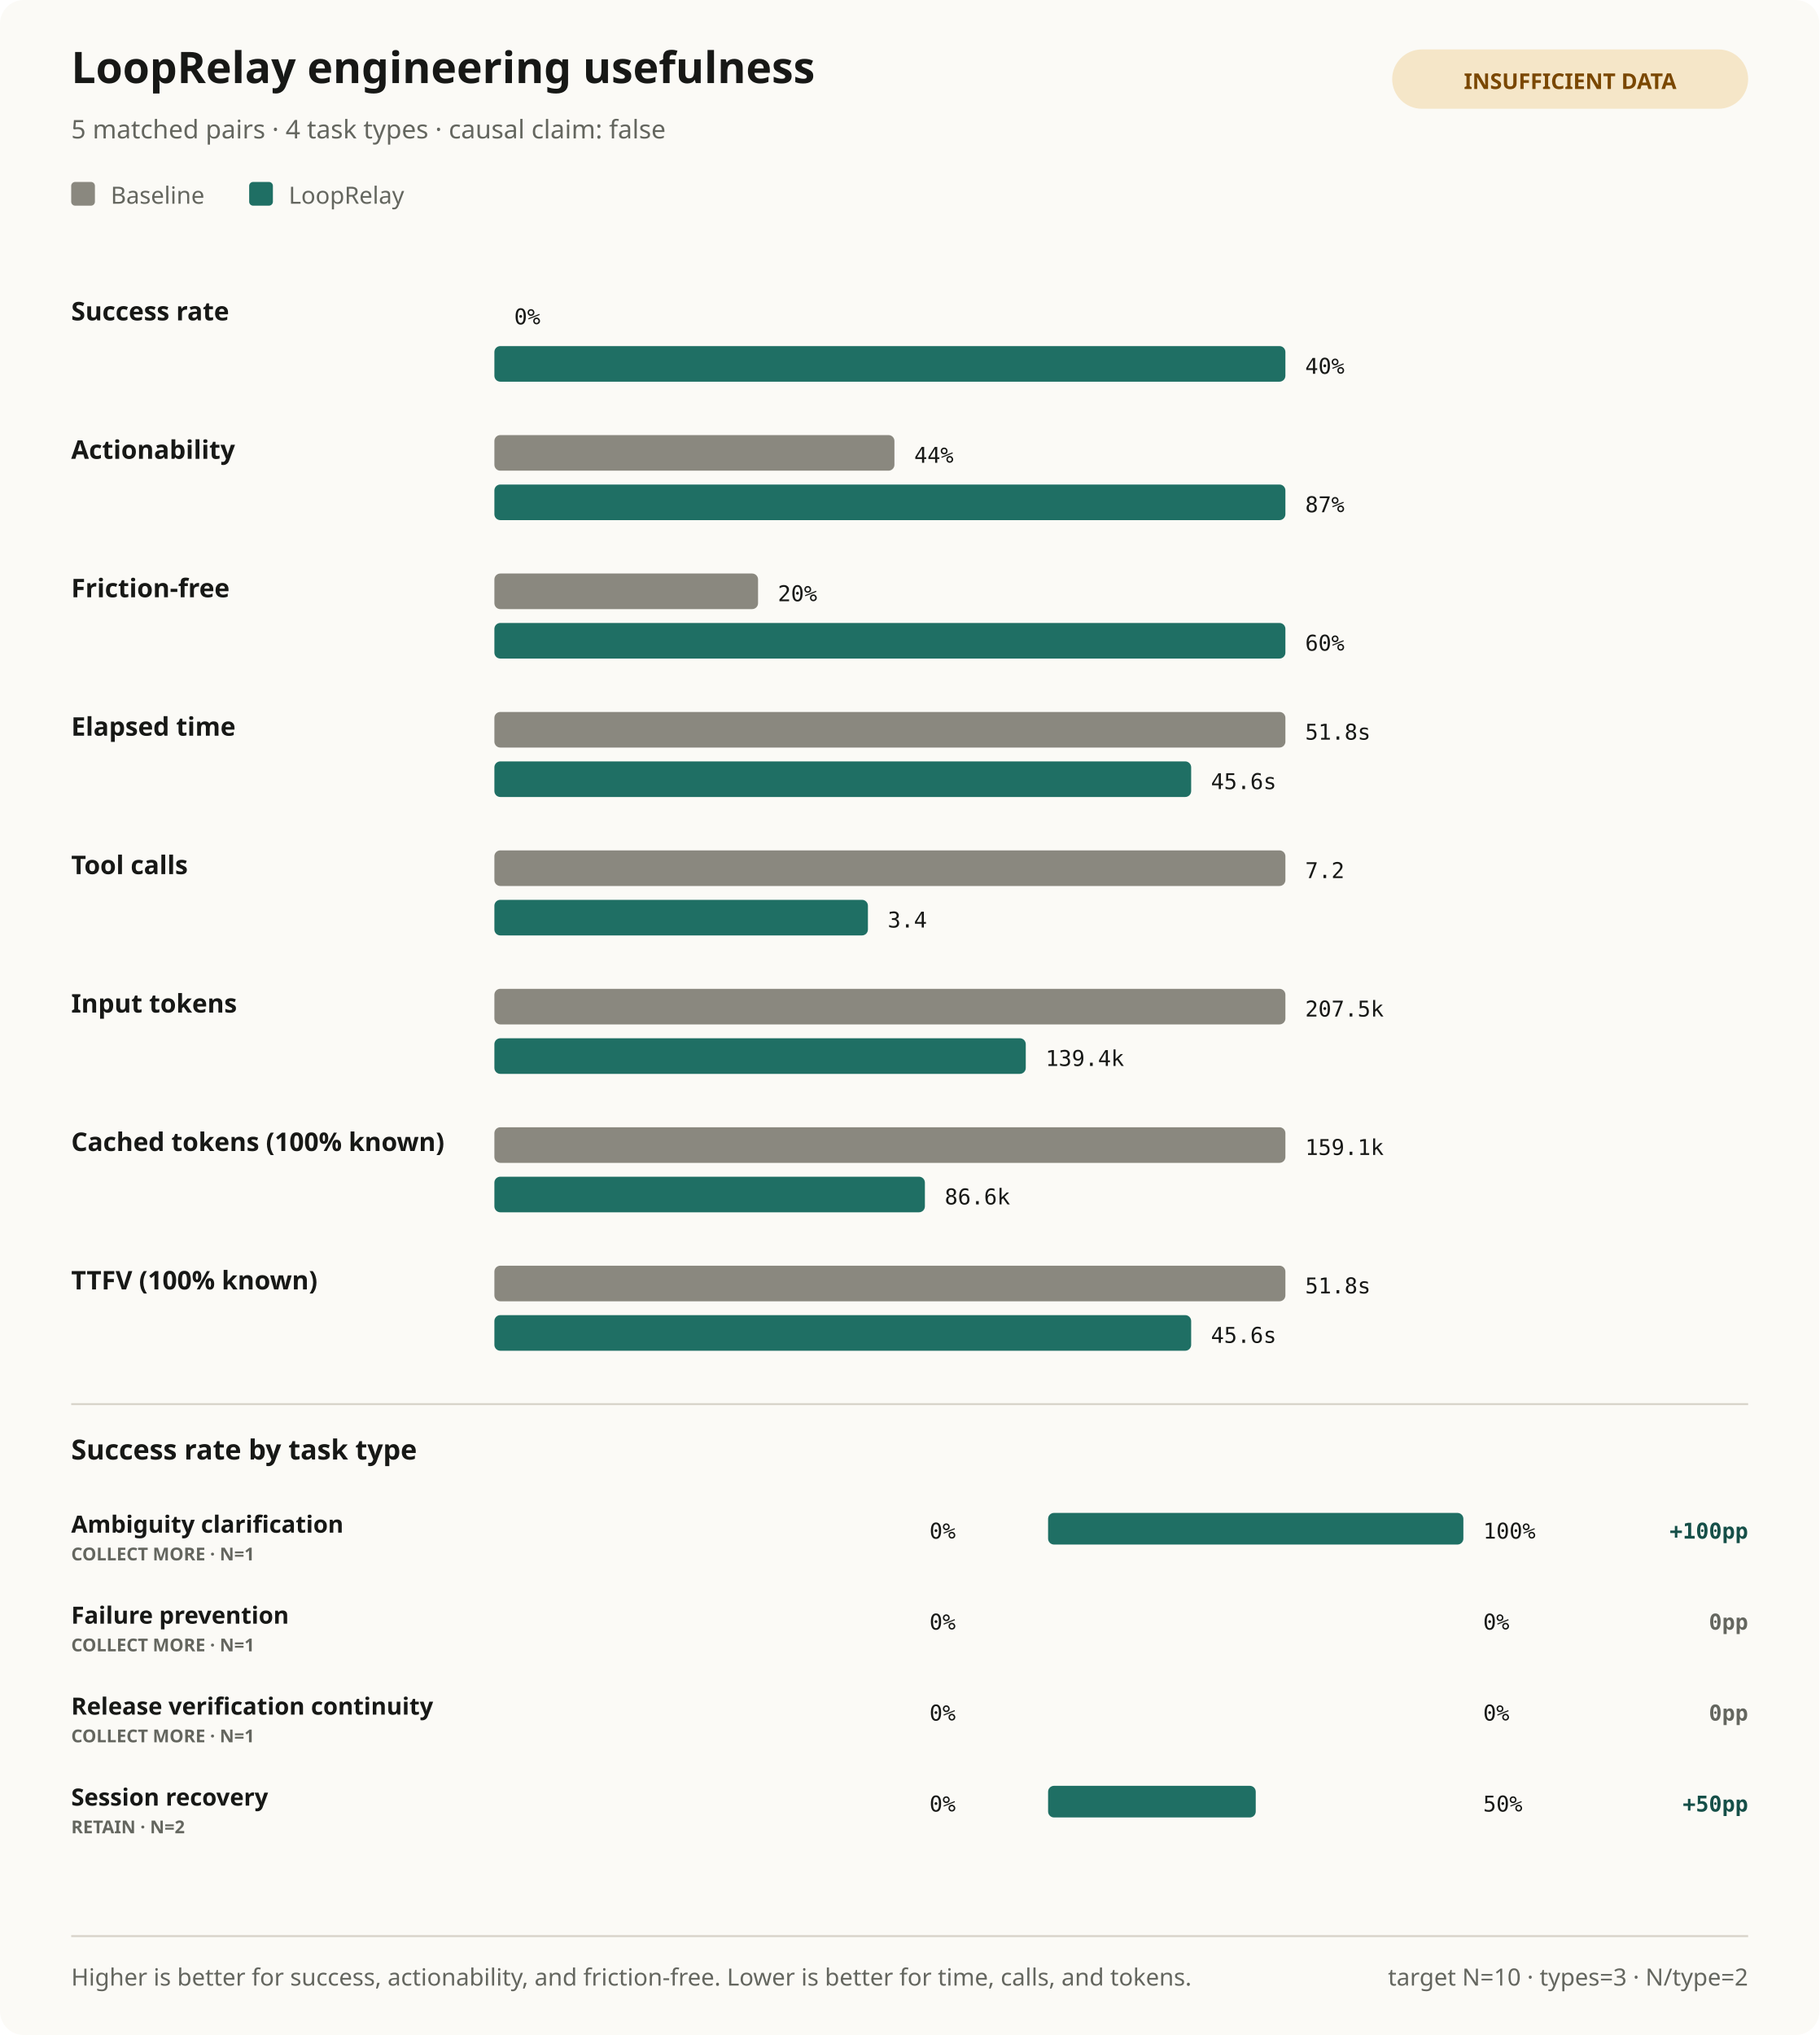
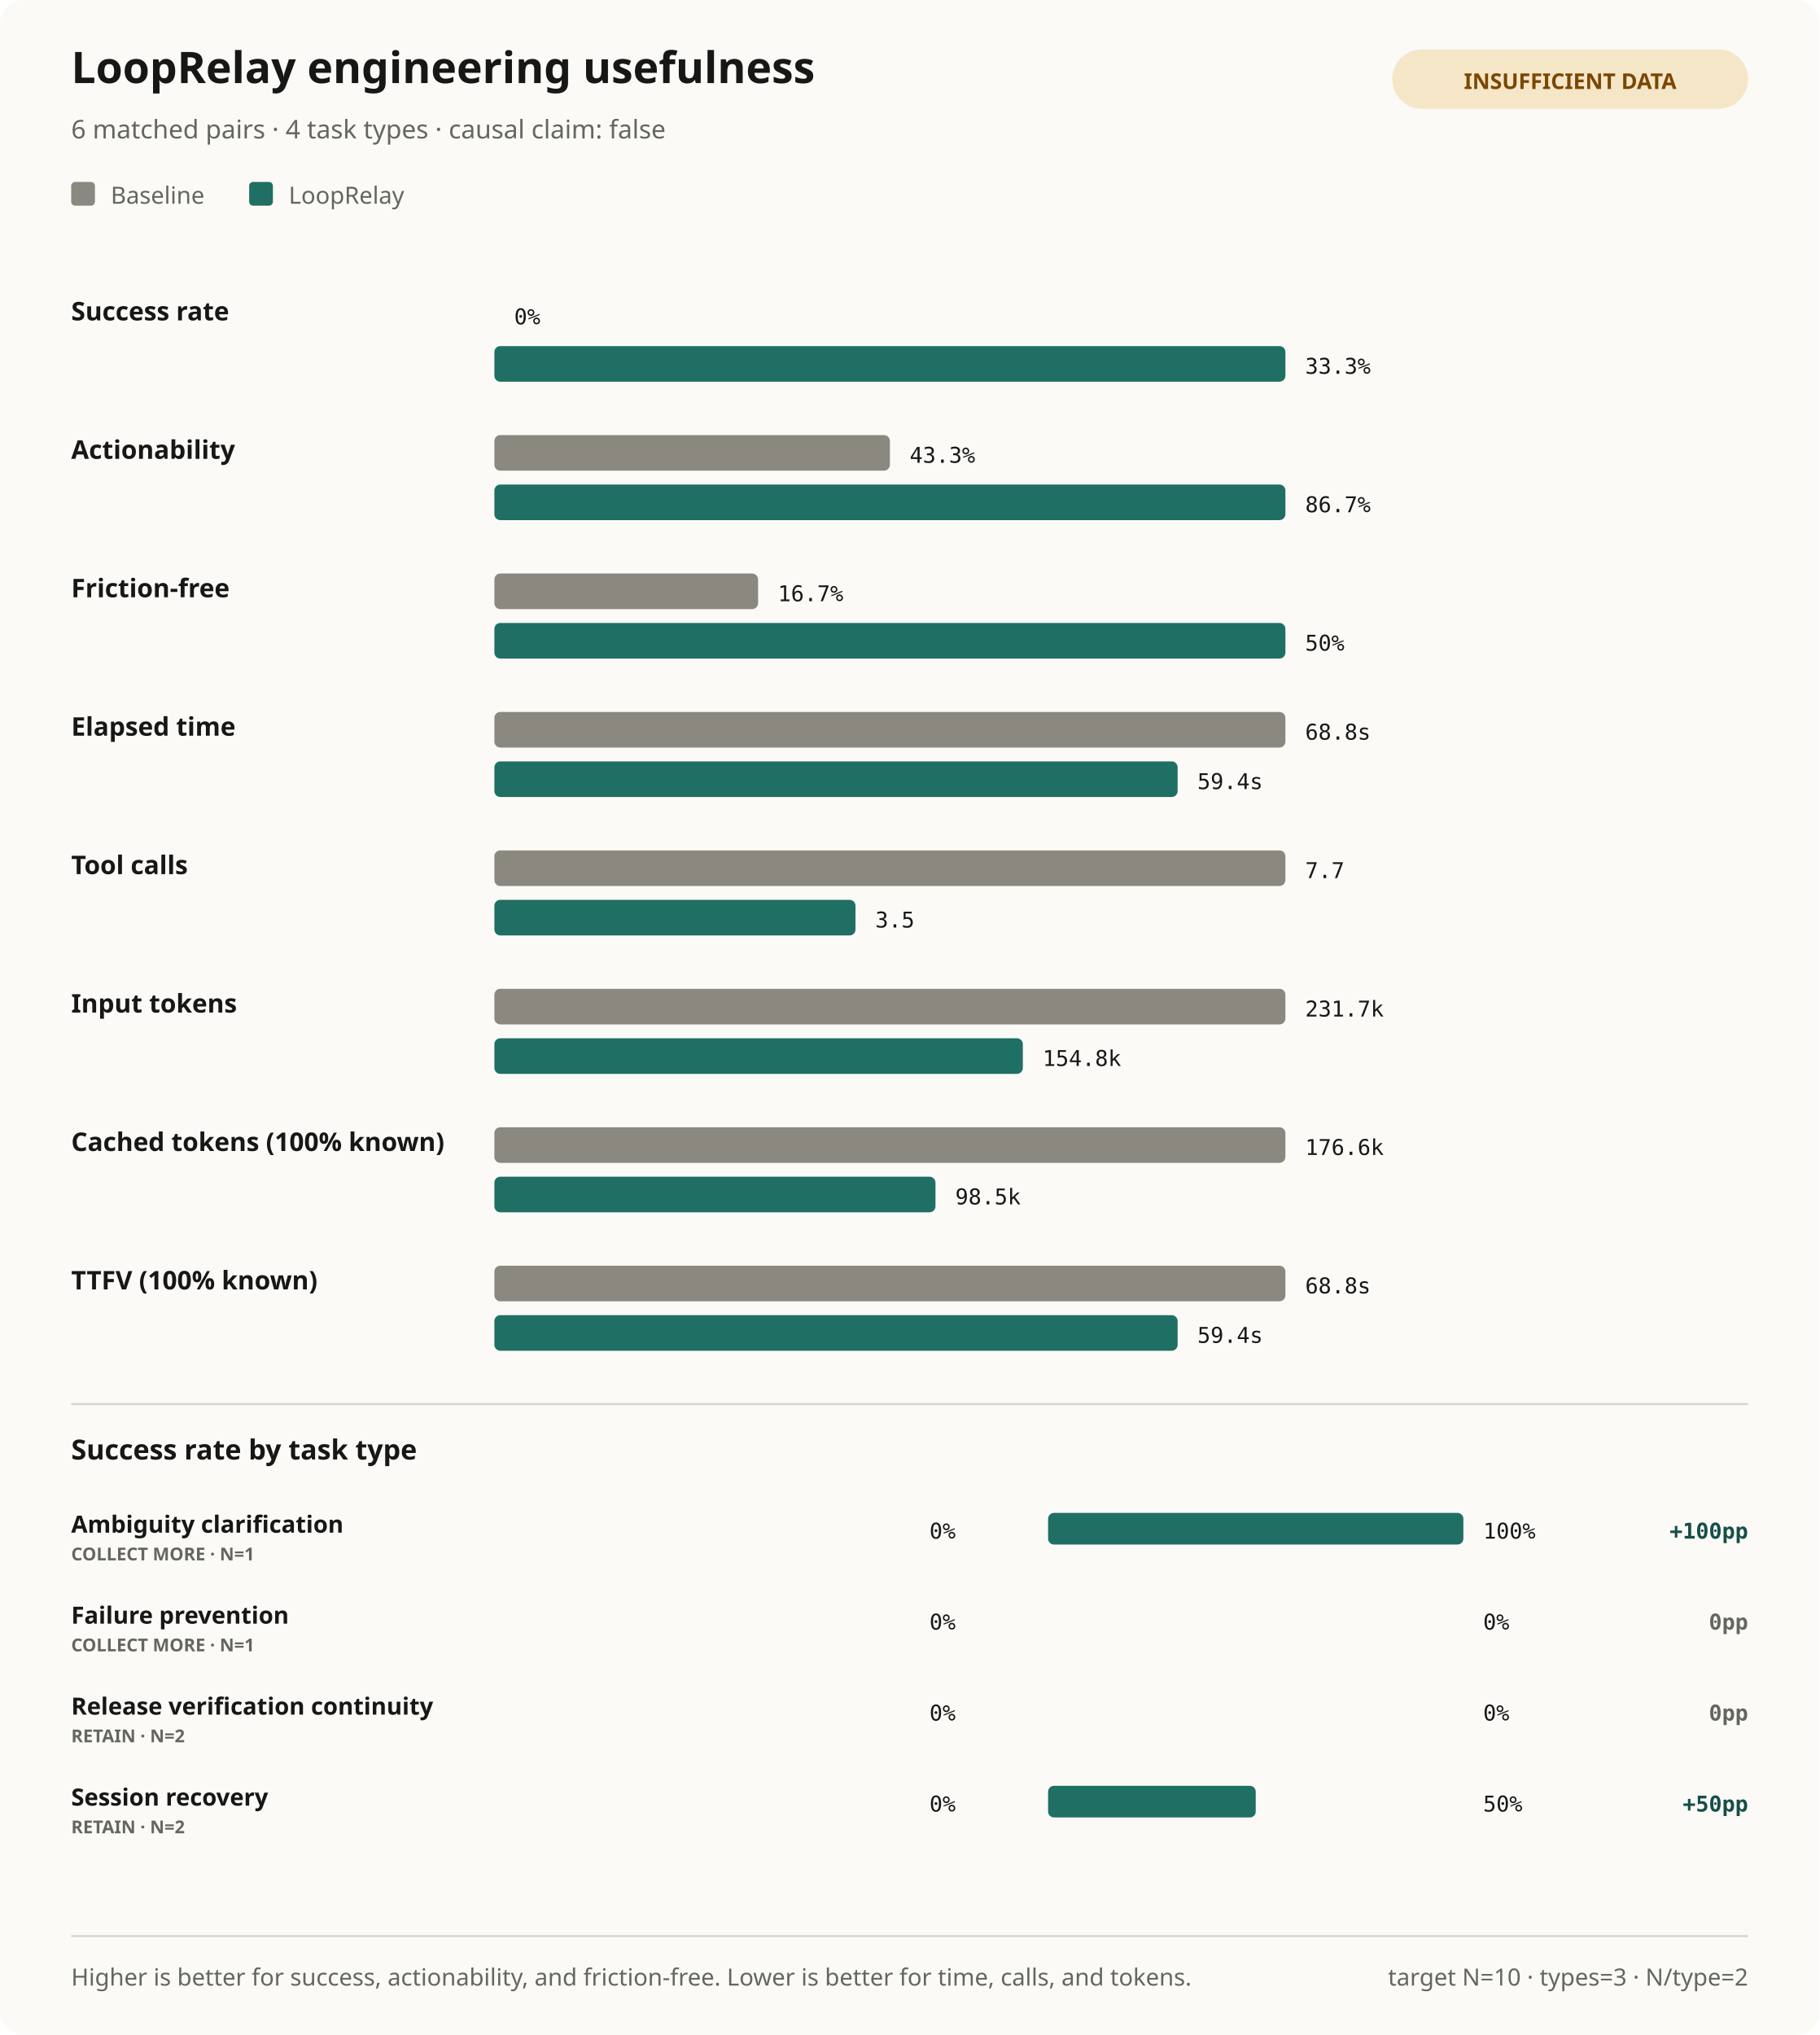
<svg xmlns="http://www.w3.org/2000/svg" width="920" height="1029" viewBox="0 0 920 1029" role="img" aria-labelledby="title desc">
  <rect width="920" height="1029" rx="12" fill="#fbfaf6" />
  <text x="36" y="42" font-family="system-ui,sans-serif" font-size="22" font-weight="700" fill="#171816">LoopRelay engineering usefulness</text>
-   <text x="36" y="70" font-family="system-ui,sans-serif" font-size="13" fill="#64665f">5 matched pairs · 4 task types · causal claim: false</text>
+   <text x="36" y="70" font-family="system-ui,sans-serif" font-size="13" fill="#64665f">6 matched pairs · 4 task types · causal claim: false</text>
  <rect x="704" y="25" width="180" height="30" rx="15" fill="#f5e6c8" />
  <text x="794" y="45" text-anchor="middle" font-family="system-ui,sans-serif" font-size="11" font-weight="700" fill="#7a4700">INSUFFICIENT DATA</text>
  <rect x="36" y="92" width="12" height="12" rx="2" fill="#8a887f" />
  <text x="56" y="103" font-family="system-ui,sans-serif" font-size="12" fill="#64665f">Baseline</text>
  <rect x="126" y="92" width="12" height="12" rx="2" fill="#1f6f64" />
  <text x="146" y="103" font-family="system-ui,sans-serif" font-size="12" fill="#64665f">LoopRelay</text>
  <text x="36" y="162" font-family="system-ui,sans-serif" font-size="13" font-weight="600" fill="#171816">Success rate</text>
  <rect x="250" y="150" width="0" height="18" rx="3" fill="#8a887f" />
  <text x="260" y="164" font-family="ui-monospace,monospace" font-size="11" fill="#171816">0%</text>
  <rect x="250" y="175" width="400" height="18" rx="3" fill="#1f6f64" />
-   <text x="660" y="189" font-family="ui-monospace,monospace" font-size="11" fill="#171816">40%</text>
+   <text x="660" y="189" font-family="ui-monospace,monospace" font-size="11" fill="#171816">33.3%</text>
  <text x="36" y="232" font-family="system-ui,sans-serif" font-size="13" font-weight="600" fill="#171816">Actionability</text>
-   <rect x="250" y="220" width="202.299" height="18" rx="3" fill="#8a887f" />
-   <text x="462.299" y="234" font-family="ui-monospace,monospace" font-size="11" fill="#171816">44%</text>
+   <rect x="250" y="220" width="200" height="18" rx="3" fill="#8a887f" />
+   <text x="460" y="234" font-family="ui-monospace,monospace" font-size="11" fill="#171816">43.3%</text>
  <rect x="250" y="245" width="400" height="18" rx="3" fill="#1f6f64" />
-   <text x="660" y="259" font-family="ui-monospace,monospace" font-size="11" fill="#171816">87%</text>
+   <text x="660" y="259" font-family="ui-monospace,monospace" font-size="11" fill="#171816">86.7%</text>
  <text x="36" y="302" font-family="system-ui,sans-serif" font-size="13" font-weight="600" fill="#171816">Friction-free</text>
-   <rect x="250" y="290" width="133.333" height="18" rx="3" fill="#8a887f" />
-   <text x="393.333" y="304" font-family="ui-monospace,monospace" font-size="11" fill="#171816">20%</text>
+   <rect x="250" y="290" width="133.334" height="18" rx="3" fill="#8a887f" />
+   <text x="393.334" y="304" font-family="ui-monospace,monospace" font-size="11" fill="#171816">16.7%</text>
  <rect x="250" y="315" width="400" height="18" rx="3" fill="#1f6f64" />
-   <text x="660" y="329" font-family="ui-monospace,monospace" font-size="11" fill="#171816">60%</text>
+   <text x="660" y="329" font-family="ui-monospace,monospace" font-size="11" fill="#171816">50%</text>
  <text x="36" y="372" font-family="system-ui,sans-serif" font-size="13" font-weight="600" fill="#171816">Elapsed time</text>
  <rect x="250" y="360" width="400" height="18" rx="3" fill="#8a887f" />
-   <text x="660" y="374" font-family="ui-monospace,monospace" font-size="11" fill="#171816">51.8s</text>
-   <rect x="250" y="385" width="352.348" height="18" rx="3" fill="#1f6f64" />
-   <text x="612.348" y="399" font-family="ui-monospace,monospace" font-size="11" fill="#171816">45.6s</text>
+   <text x="660" y="374" font-family="ui-monospace,monospace" font-size="11" fill="#171816">68.8s</text>
+   <rect x="250" y="385" width="345.502" height="18" rx="3" fill="#1f6f64" />
+   <text x="605.502" y="399" font-family="ui-monospace,monospace" font-size="11" fill="#171816">59.4s</text>
  <text x="36" y="442" font-family="system-ui,sans-serif" font-size="13" font-weight="600" fill="#171816">Tool calls</text>
  <rect x="250" y="430" width="400" height="18" rx="3" fill="#8a887f" />
-   <text x="660" y="444" font-family="ui-monospace,monospace" font-size="11" fill="#171816">7.2</text>
-   <rect x="250" y="455" width="188.889" height="18" rx="3" fill="#1f6f64" />
-   <text x="448.889" y="469" font-family="ui-monospace,monospace" font-size="11" fill="#171816">3.4</text>
+   <text x="660" y="444" font-family="ui-monospace,monospace" font-size="11" fill="#171816">7.7</text>
+   <rect x="250" y="455" width="182.609" height="18" rx="3" fill="#1f6f64" />
+   <text x="442.609" y="469" font-family="ui-monospace,monospace" font-size="11" fill="#171816">3.5</text>
  <text x="36" y="512" font-family="system-ui,sans-serif" font-size="13" font-weight="600" fill="#171816">Input tokens</text>
  <rect x="250" y="500" width="400" height="18" rx="3" fill="#8a887f" />
-   <text x="660" y="514" font-family="ui-monospace,monospace" font-size="11" fill="#171816">207.5k</text>
-   <rect x="250" y="525" width="268.711" height="18" rx="3" fill="#1f6f64" />
-   <text x="528.711" y="539" font-family="ui-monospace,monospace" font-size="11" fill="#171816">139.4k</text>
+   <text x="660" y="514" font-family="ui-monospace,monospace" font-size="11" fill="#171816">231.7k</text>
+   <rect x="250" y="525" width="267.228" height="18" rx="3" fill="#1f6f64" />
+   <text x="527.228" y="539" font-family="ui-monospace,monospace" font-size="11" fill="#171816">154.8k</text>
  <text x="36" y="582" font-family="system-ui,sans-serif" font-size="13" font-weight="600" fill="#171816">Cached tokens (100% known)</text>
  <rect x="250" y="570" width="400" height="18" rx="3" fill="#8a887f" />
-   <text x="660" y="584" font-family="ui-monospace,monospace" font-size="11" fill="#171816">159.1k</text>
-   <rect x="250" y="595" width="217.702" height="18" rx="3" fill="#1f6f64" />
-   <text x="477.702" y="609" font-family="ui-monospace,monospace" font-size="11" fill="#171816">86.6k</text>
+   <text x="660" y="584" font-family="ui-monospace,monospace" font-size="11" fill="#171816">176.6k</text>
+   <rect x="250" y="595" width="223.049" height="18" rx="3" fill="#1f6f64" />
+   <text x="483.049" y="609" font-family="ui-monospace,monospace" font-size="11" fill="#171816">98.5k</text>
  <text x="36" y="652" font-family="system-ui,sans-serif" font-size="13" font-weight="600" fill="#171816">TTFV (100% known)</text>
  <rect x="250" y="640" width="400" height="18" rx="3" fill="#8a887f" />
-   <text x="660" y="654" font-family="ui-monospace,monospace" font-size="11" fill="#171816">51.8s</text>
-   <rect x="250" y="665" width="352.348" height="18" rx="3" fill="#1f6f64" />
-   <text x="612.348" y="679" font-family="ui-monospace,monospace" font-size="11" fill="#171816">45.6s</text>
+   <text x="660" y="654" font-family="ui-monospace,monospace" font-size="11" fill="#171816">68.8s</text>
+   <rect x="250" y="665" width="345.502" height="18" rx="3" fill="#1f6f64" />
+   <text x="605.502" y="679" font-family="ui-monospace,monospace" font-size="11" fill="#171816">59.4s</text>
  <line x1="36" y1="710" x2="884" y2="710" stroke="#d8d4ca" />
  <text x="36" y="738" font-family="system-ui,sans-serif" font-size="14" font-weight="700" fill="#171816">Success rate by task type</text>
  <text x="36" y="775" font-family="system-ui,sans-serif" font-size="12" font-weight="600" fill="#171816">Ambiguity clarification</text>
  <text x="36" y="789" font-family="system-ui,sans-serif" font-size="9" font-weight="700" fill="#64665f">COLLECT MORE · N=1</text>
  <rect x="250" y="765" width="0" height="16" rx="3" fill="#8a887f" />
  <text x="470" y="778" font-family="ui-monospace,monospace" font-size="11" fill="#171816">0%</text>
  <rect x="530" y="765" width="210" height="16" rx="3" fill="#1f6f64" />
  <text x="750" y="778" font-family="ui-monospace,monospace" font-size="11" fill="#171816">100%</text>
  <text x="884" y="778" text-anchor="end" font-family="ui-monospace,monospace" font-size="11" font-weight="700" fill="#154f48">+100pp</text>
  <text x="36" y="821" font-family="system-ui,sans-serif" font-size="12" font-weight="600" fill="#171816">Failure prevention</text>
  <text x="36" y="835" font-family="system-ui,sans-serif" font-size="9" font-weight="700" fill="#64665f">COLLECT MORE · N=1</text>
  <rect x="250" y="811" width="0" height="16" rx="3" fill="#8a887f" />
  <text x="470" y="824" font-family="ui-monospace,monospace" font-size="11" fill="#171816">0%</text>
  <rect x="530" y="811" width="0" height="16" rx="3" fill="#1f6f64" />
  <text x="750" y="824" font-family="ui-monospace,monospace" font-size="11" fill="#171816">0%</text>
  <text x="884" y="824" text-anchor="end" font-family="ui-monospace,monospace" font-size="11" font-weight="700" fill="#64665f">0pp</text>
  <text x="36" y="867" font-family="system-ui,sans-serif" font-size="12" font-weight="600" fill="#171816">Release verification continuity</text>
-   <text x="36" y="881" font-family="system-ui,sans-serif" font-size="9" font-weight="700" fill="#64665f">COLLECT MORE · N=1</text>
+   <text x="36" y="881" font-family="system-ui,sans-serif" font-size="9" font-weight="700" fill="#64665f">RETAIN · N=2</text>
  <rect x="250" y="857" width="0" height="16" rx="3" fill="#8a887f" />
  <text x="470" y="870" font-family="ui-monospace,monospace" font-size="11" fill="#171816">0%</text>
  <rect x="530" y="857" width="0" height="16" rx="3" fill="#1f6f64" />
  <text x="750" y="870" font-family="ui-monospace,monospace" font-size="11" fill="#171816">0%</text>
  <text x="884" y="870" text-anchor="end" font-family="ui-monospace,monospace" font-size="11" font-weight="700" fill="#64665f">0pp</text>
  <text x="36" y="913" font-family="system-ui,sans-serif" font-size="12" font-weight="600" fill="#171816">Session recovery</text>
  <text x="36" y="927" font-family="system-ui,sans-serif" font-size="9" font-weight="700" fill="#64665f">RETAIN · N=2</text>
  <rect x="250" y="903" width="0" height="16" rx="3" fill="#8a887f" />
  <text x="470" y="916" font-family="ui-monospace,monospace" font-size="11" fill="#171816">0%</text>
  <rect x="530" y="903" width="105" height="16" rx="3" fill="#1f6f64" />
  <text x="750" y="916" font-family="ui-monospace,monospace" font-size="11" fill="#171816">50%</text>
  <text x="884" y="916" text-anchor="end" font-family="ui-monospace,monospace" font-size="11" font-weight="700" fill="#154f48">+50pp</text>
  <line x1="36" y1="979" x2="884" y2="979" stroke="#d8d4ca" />
  <text x="36" y="1004" font-family="system-ui,sans-serif" font-size="12" fill="#64665f">Higher is better for success, actionability, and friction-free. Lower is better for time, calls, and tokens.</text>
  <text x="884" y="1004" text-anchor="end" font-family="system-ui,sans-serif" font-size="12" fill="#64665f">target N=10 · types=3 · N/type=2</text>
</svg>
